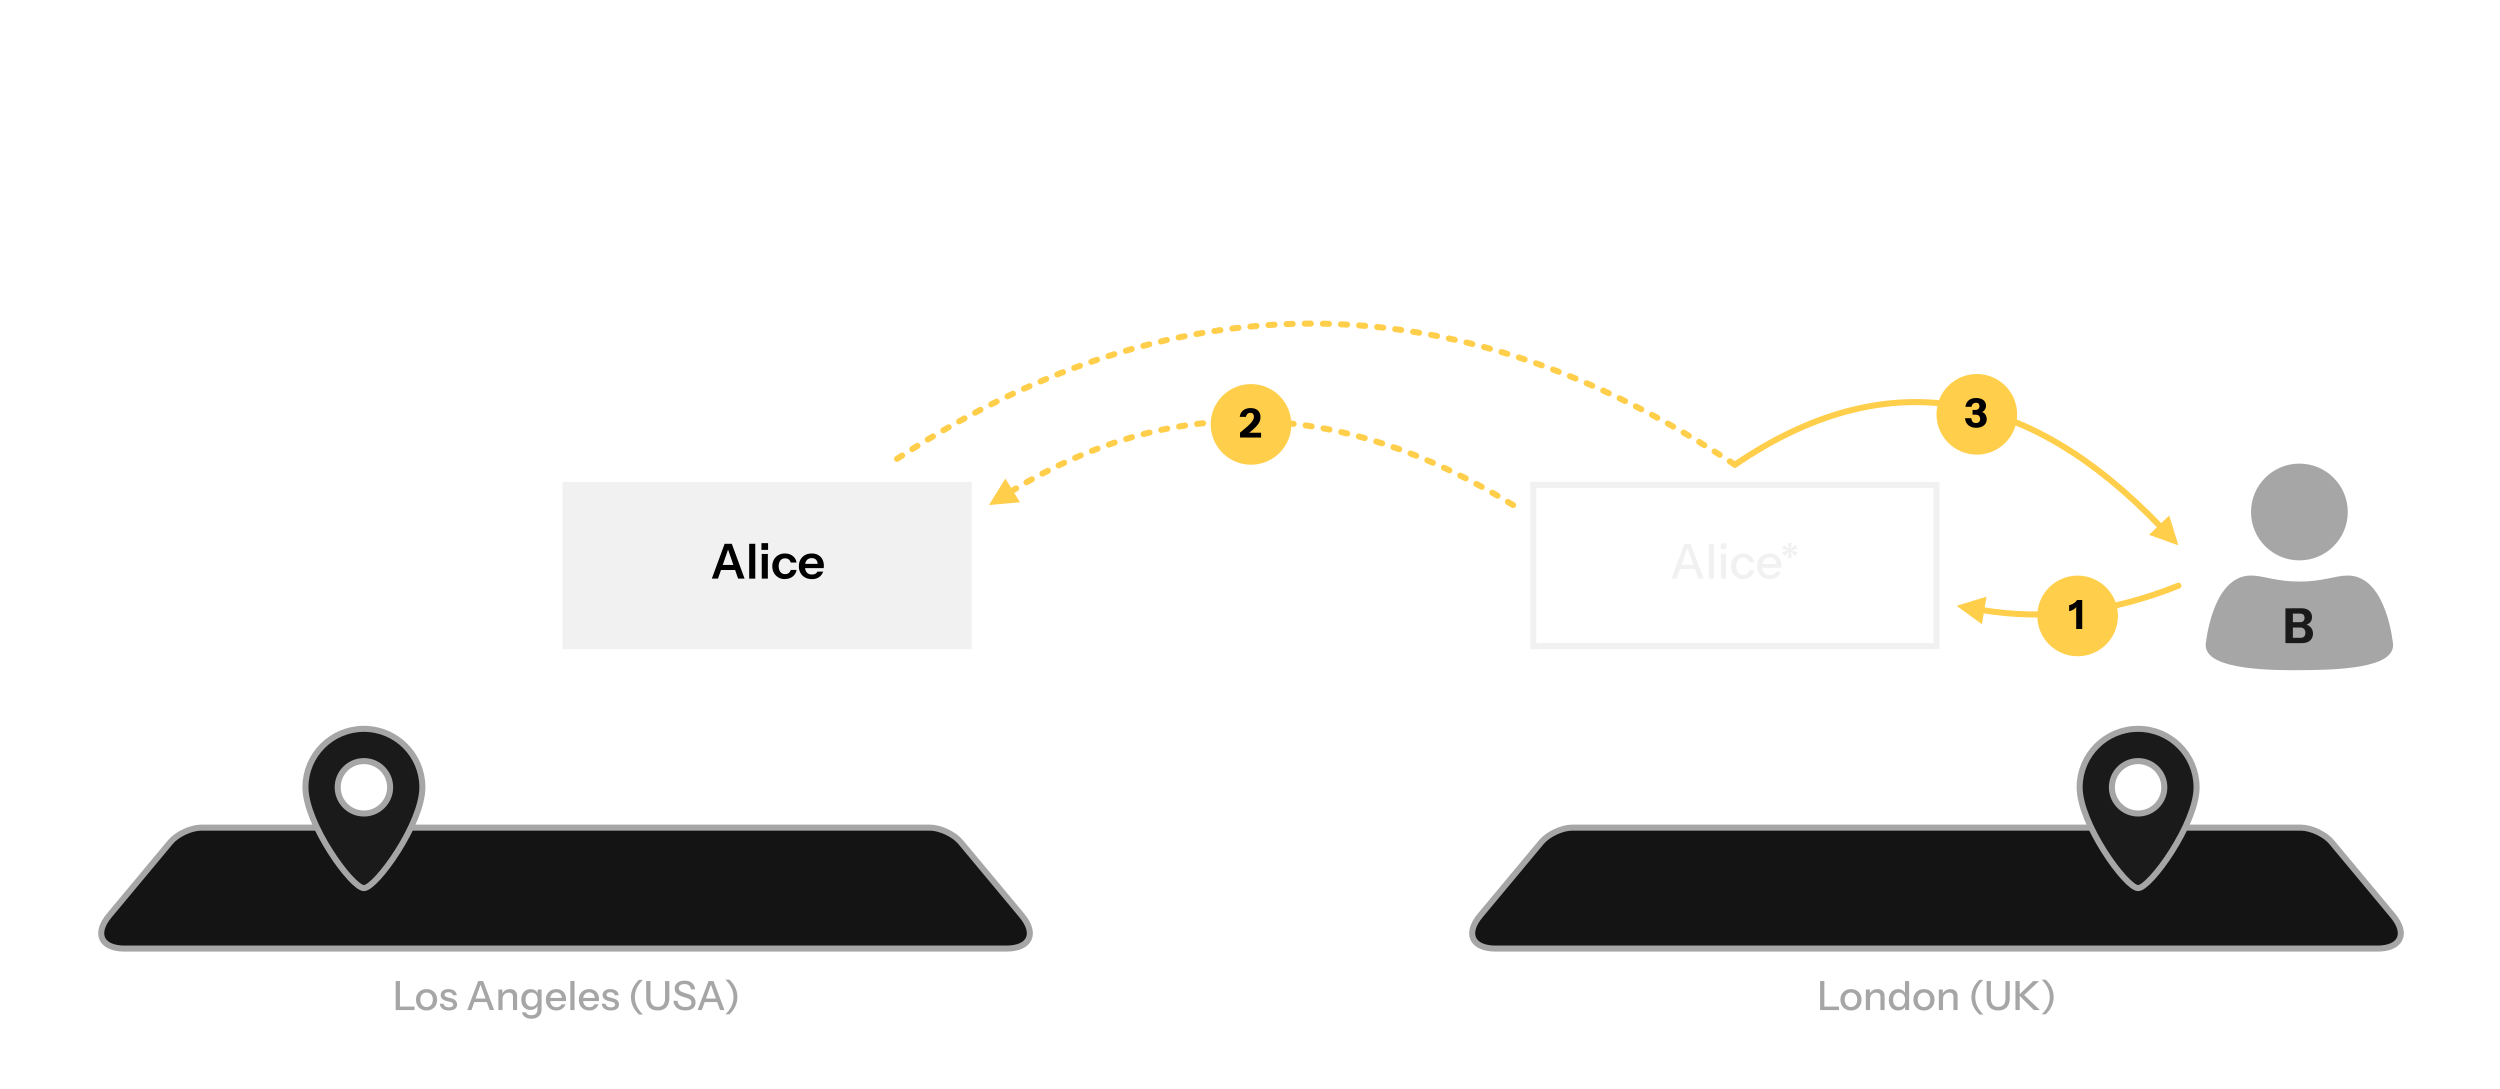
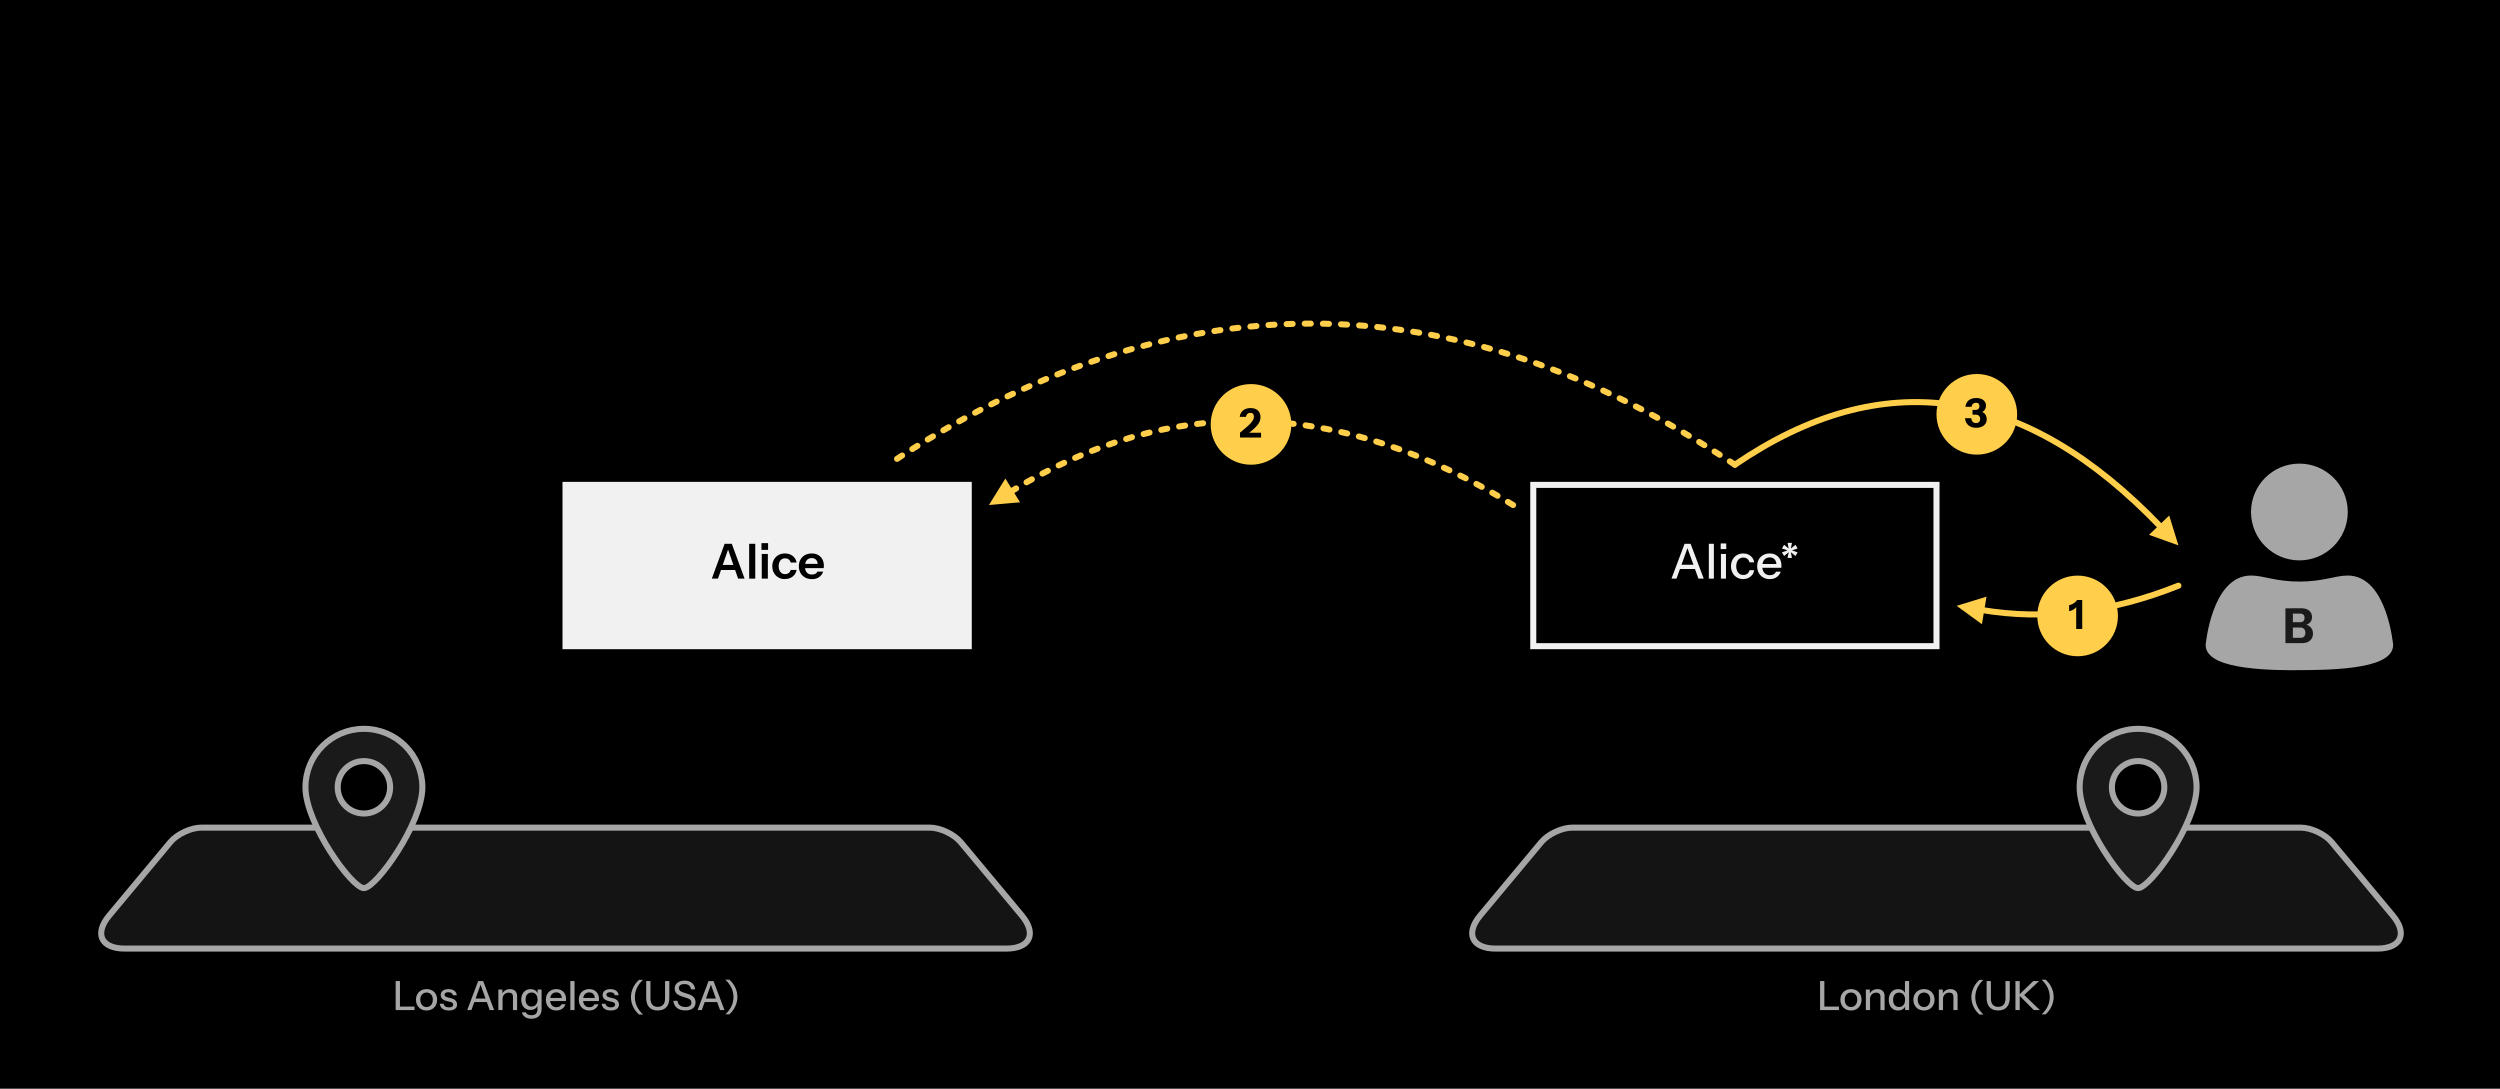
<svg xmlns="http://www.w3.org/2000/svg" id="a" data-name="Layer 1" viewBox="0 0 1240 540">
  <defs>
    <style>
+       .a {
+         fill: #000000;
+         stroke: none;
+       }
      .b, .c {
        fill: #f1f1f1;
      }

      .d {
        fill: #141414;
      }

      .d, .c, .e, .f, .g, .h, .i, .j, .k {
        stroke-width: 3px;
      }

      .d, .e, .f, .i, .j, .k {
        stroke-miterlimit: 10;
      }

      .d, .h, .i, .j {
        stroke: #a6a6a6;
      }

      .c, .g {
        stroke: #f1f1f1;
      }

      .e, .f, .g {
        fill: none;
      }

      .e, .f, .k {
        stroke: #ffce4a;
        stroke-linecap: round;
      }

      .f {
        stroke-dasharray: 3 6;
      }

      .l {
        isolation: isolate;
      }

      .h, .m, .i {
        fill: #a6a6a6;
      }

      .n, .k {
        fill: #ffce4a;
      }

      .j, .o {
        fill: #1a1a1a;
      }
    </style>
  </defs>
+   <rect class="a" x="0" y="0" width="1240" height="540" />
  <g>
    <g>
      <path class="d" d="M99.87,410.5h361.27c5.15,0,12.07,3.24,15.36,7.2l30.33,36.4c7.52,9.02,4.06,16.4-7.68,16.4H61.85c-11.74,0-15.2-7.38-7.68-16.4l30.33-36.4c3.3-3.96,10.21-7.2,15.36-7.2" pointer-events="all" />
      <g class="l">
        <path class="m" d="M196.25,501v-14.4h2.12v14.4h-2.12ZM197.29,501v-1.74h8.32v1.74h-8.32Z" />
        <path class="m" d="M211.57,501.2c-1.04,0-1.95-.23-2.74-.69-.79-.46-1.4-1.09-1.84-1.9s-.66-1.72-.66-2.75.22-1.95.67-2.74c.45-.79,1.06-1.4,1.84-1.85.78-.45,1.69-.67,2.73-.67s1.97.22,2.76.67c.79.45,1.4,1.06,1.83,1.85.43.79.65,1.7.65,2.74s-.22,1.94-.65,2.75c-.43.81-1.04,1.44-1.83,1.9-.79.46-1.71.69-2.76.69ZM211.57,499.5c.63,0,1.17-.15,1.63-.46.46-.31.82-.73,1.09-1.28.27-.55.4-1.19.4-1.92,0-1.09-.29-1.96-.87-2.59-.58-.63-1.33-.95-2.25-.95s-1.65.32-2.23.96c-.58.64-.87,1.5-.87,2.58,0,.73.13,1.37.39,1.92.26.55.63.97,1.1,1.28.47.31,1.01.46,1.61.46Z" />
        <path class="m" d="M222.65,501.2c-1.33,0-2.39-.29-3.18-.88s-1.23-1.41-1.34-2.48h1.92c.09.59.36,1.04.81,1.35.45.31,1.06.47,1.83.47.68,0,1.2-.12,1.56-.36.36-.24.54-.58.54-1.02,0-.32-.1-.59-.31-.81-.21-.22-.61-.4-1.21-.55l-1.64-.38c-1.03-.25-1.79-.63-2.29-1.13s-.75-1.12-.75-1.85c0-.92.34-1.64,1.03-2.17.69-.53,1.63-.79,2.83-.79s2.14.27,2.87.8c.73.53,1.14,1.28,1.23,2.24h-1.92c-.08-.48-.31-.85-.69-1.11-.38-.26-.9-.39-1.55-.39-.61,0-1.08.11-1.41.33-.33.22-.49.52-.49.91,0,.32.12.59.37.8.25.21.66.39,1.23.54l1.68.42c.97.24,1.71.63,2.2,1.17s.74,1.19.74,1.95c0,.92-.36,1.64-1.07,2.16-.71.52-1.71.78-2.99.78Z" />
        <path class="m" d="M231.75,501l5.42-14.4h1.84l-5.18,14.4h-2.08ZM234.49,495.26h7.72v1.76h-7.72v-1.76ZM242.89,501l-5.18-14.4h1.94l5.44,14.4h-2.2Z" />
        <path class="m" d="M247.19,501v-10.2h1.98v2.4h.1v7.8h-2.08ZM254.43,501v-6.56c0-.71-.18-1.23-.53-1.58-.35-.35-.88-.52-1.57-.52-.6,0-1.13.13-1.59.4-.46.27-.82.63-1.08,1.1-.26.47-.39,1.02-.39,1.66l-.26-2.44c.33-.76.85-1.36,1.54-1.8.69-.44,1.5-.66,2.42-.66,1.09,0,1.95.31,2.58.92.63.61.94,1.43.94,2.44v7.04h-2.06Z" />
        <path class="m" d="M263.57,505.3c-1.28,0-2.34-.29-3.17-.87s-1.34-1.35-1.51-2.31h1.96c.13.44.43.79.89,1.04.46.25,1.08.38,1.85.38,1,0,1.75-.25,2.24-.74.49-.49.74-1.23.74-2.2v-2.2l.18.04c-.2.77-.63,1.38-1.3,1.83-.67.45-1.47.67-2.4.67s-1.68-.21-2.36-.64c-.68-.43-1.21-1.02-1.58-1.79-.37-.77-.56-1.66-.56-2.69s.19-1.95.58-2.74.93-1.39,1.63-1.82c.7-.43,1.52-.64,2.45-.64s1.76.23,2.39.69,1.04,1.11,1.21,1.95l-.16.02v-2.48h1.98v9.78c0,1.47-.45,2.62-1.35,3.46-.9.84-2.14,1.26-3.71,1.26ZM263.67,499.26c.89,0,1.61-.31,2.15-.94.54-.63.81-1.49.81-2.58s-.27-1.91-.81-2.52c-.54-.61-1.26-.92-2.17-.92s-1.63.31-2.16.93c-.53.62-.8,1.48-.8,2.57s.27,1.91.81,2.53,1.26.93,2.17.93Z" />
        <path class="m" d="M275.95,501.2c-1.03,0-1.93-.23-2.71-.68-.78-.45-1.39-1.08-1.83-1.88-.44-.8-.66-1.72-.66-2.76s.22-1.98.65-2.77c.43-.79,1.04-1.41,1.83-1.85.79-.44,1.69-.66,2.7-.66s1.84.21,2.57.63c.73.42,1.29,1,1.68,1.75.39.75.59,1.63.59,2.66,0,.16,0,.31-.01.45,0,.14-.02.28-.05.43h-8.56v-1.56h7.1l-.52.62c0-1.09-.25-1.93-.74-2.5s-1.18-.86-2.06-.86c-.95,0-1.7.32-2.25.97-.55.65-.83,1.54-.83,2.69s.28,2.07.83,2.72c.55.65,1.32.98,2.31.98.6,0,1.12-.12,1.56-.37.44-.25.77-.61.98-1.09h1.96c-.33.96-.9,1.71-1.69,2.26-.79.55-1.74.82-2.85.82Z" />
        <path class="m" d="M282.89,501v-14.4h2.08v14.4h-2.08Z" />
        <path class="m" d="M292.29,501.2c-1.03,0-1.93-.23-2.71-.68-.78-.45-1.39-1.08-1.83-1.88-.44-.8-.66-1.72-.66-2.76s.22-1.98.65-2.77c.43-.79,1.04-1.41,1.83-1.85.79-.44,1.69-.66,2.7-.66s1.84.21,2.57.63c.73.42,1.29,1,1.68,1.75.39.75.59,1.63.59,2.66,0,.16,0,.31-.01.45,0,.14-.02.28-.05.43h-8.56v-1.56h7.1l-.52.62c0-1.09-.25-1.93-.74-2.5s-1.18-.86-2.06-.86c-.95,0-1.7.32-2.25.97-.55.65-.83,1.54-.83,2.69s.28,2.07.83,2.72c.55.65,1.32.98,2.31.98.6,0,1.12-.12,1.56-.37.44-.25.77-.61.98-1.09h1.96c-.33.96-.9,1.71-1.69,2.26-.79.55-1.74.82-2.85.82Z" />
        <path class="m" d="M302.95,501.2c-1.33,0-2.39-.29-3.18-.88s-1.23-1.41-1.34-2.48h1.92c.09.59.36,1.04.81,1.35.45.31,1.06.47,1.83.47.68,0,1.2-.12,1.56-.36.36-.24.54-.58.54-1.02,0-.32-.1-.59-.31-.81-.21-.22-.61-.4-1.21-.55l-1.64-.38c-1.03-.25-1.79-.63-2.29-1.13s-.75-1.12-.75-1.85c0-.92.34-1.64,1.03-2.17.69-.53,1.63-.79,2.83-.79s2.14.27,2.87.8c.73.53,1.14,1.28,1.23,2.24h-1.92c-.08-.48-.31-.85-.69-1.11-.38-.26-.9-.39-1.55-.39-.61,0-1.08.11-1.41.33-.33.22-.49.52-.49.91,0,.32.12.59.37.8.25.21.66.39,1.23.54l1.68.42c.97.24,1.71.63,2.2,1.17s.74,1.19.74,1.95c0,.92-.36,1.64-1.07,2.16-.71.52-1.71.78-2.99.78Z" />
        <path class="m" d="M316.93,503.2c-1.36-1.24-2.36-2.6-3.01-4.08-.65-1.48-.97-2.99-.97-4.52s.33-3,.98-4.49c.65-1.49,1.65-2.86,3-4.11h2c-1.35,1.25-2.36,2.6-3.03,4.03-.67,1.43-1.01,2.96-1.01,4.57s.35,3.16,1.04,4.59c.69,1.43,1.69,2.77,3,4.01h-2Z" />
        <path class="m" d="M326.23,501.2c-1.84,0-3.25-.54-4.24-1.62s-1.48-2.62-1.48-4.62v-8.36h2.12v8.6c0,1.37.31,2.42.94,3.13.63.71,1.51,1.07,2.66,1.07s2.07-.35,2.7-1.06c.63-.71.94-1.75.94-3.14v-8.6h2.12v8.4c0,1.97-.5,3.5-1.49,4.58-.99,1.08-2.42,1.62-4.27,1.62Z" />
        <path class="m" d="M339.95,501.18c-1.73,0-3.12-.41-4.16-1.24-1.04-.83-1.65-2.01-1.82-3.54h2.06c.12,1,.52,1.76,1.2,2.28.68.52,1.6.78,2.76.78.97,0,1.71-.18,2.21-.54s.75-.87.75-1.54c0-.6-.17-1.08-.5-1.43-.33-.35-.86-.64-1.58-.87l-2.5-.8c-1.28-.41-2.22-.93-2.82-1.56-.6-.63-.9-1.42-.9-2.38,0-.81.2-1.51.61-2.1s.98-1.04,1.72-1.37c.74-.33,1.6-.49,2.59-.49,1.52,0,2.74.38,3.65,1.15.91.77,1.44,1.83,1.57,3.19h-2.06c-.16-.91-.51-1.57-1.04-1.99-.53-.42-1.27-.63-2.2-.63-.88,0-1.57.17-2.06.52-.49.35-.74.83-.74,1.46,0,.51.16.93.49,1.27.33.34.87.63,1.63.87l2.62.84c1.21.39,2.11.91,2.69,1.58.58.67.87,1.51.87,2.52,0,1.28-.44,2.27-1.32,2.97s-2.12,1.05-3.72,1.05Z" />
        <path class="m" d="M346.01,501l5.42-14.4h1.84l-5.18,14.4h-2.08ZM348.75,495.26h7.72v1.76h-7.72v-1.76ZM357.15,501l-5.18-14.4h1.94l5.44,14.4h-2.2Z" />
        <path class="m" d="M361.77,485.92c1.36,1.24,2.36,2.6,3.01,4.08.65,1.48.97,2.99.97,4.52s-.33,3-.98,4.49c-.65,1.49-1.65,2.86-3,4.11h-2c1.35-1.25,2.36-2.6,3.03-4.03.67-1.43,1.01-2.96,1.01-4.57s-.35-3.16-1.04-4.59c-.69-1.43-1.69-2.77-3-4.01h2Z" />
      </g>
    </g>
    <path class="j" d="M209.5,390.5c0,18-23,50-29,50s-29-32-29-50c0-16.02,12.98-29,29-29s29,12.98,29,29M180.5,377.5c-7.18,0-13,5.82-13,13s5.82,13,13,13,13-5.82,13-13-5.82-13-13-13" pointer-events="all" />
    <g>
      <path class="d" d="M779.87,410.5h361.27c5.15,0,12.07,3.24,15.36,7.2l30.33,36.4c7.52,9.02,4.06,16.4-7.68,16.4h-437.3c-11.74,0-15.2-7.38-7.68-16.4l30.33-36.4c3.3-3.96,10.21-7.2,15.36-7.2" pointer-events="all" />
      <g class="l">
        <path class="m" d="M902.76,501v-14.4h2.12v14.4h-2.12ZM903.8,501v-1.74h8.32v1.74h-8.32Z" />
        <path class="m" d="M918.08,501.2c-1.04,0-1.95-.23-2.74-.69-.79-.46-1.4-1.09-1.84-1.9-.44-.81-.66-1.72-.66-2.75s.22-1.95.67-2.74c.45-.79,1.06-1.4,1.84-1.85.78-.45,1.69-.67,2.73-.67s1.97.22,2.76.67c.79.45,1.4,1.06,1.83,1.85.43.79.65,1.7.65,2.74s-.22,1.94-.65,2.75c-.43.81-1.04,1.44-1.83,1.9-.79.46-1.71.69-2.76.69ZM918.08,499.5c.63,0,1.17-.15,1.63-.46.46-.31.82-.73,1.09-1.28.27-.55.4-1.19.4-1.92,0-1.09-.29-1.96-.87-2.59-.58-.63-1.33-.95-2.25-.95s-1.65.32-2.23.96c-.58.64-.87,1.5-.87,2.58,0,.73.13,1.37.39,1.92.26.55.63.97,1.1,1.28.47.31,1.01.46,1.61.46Z" />
        <path class="m" d="M925.46,501v-10.2h1.98v2.4h.1v7.8h-2.08ZM932.7,501v-6.56c0-.71-.18-1.23-.53-1.58s-.88-.52-1.57-.52c-.6,0-1.13.13-1.59.4-.46.27-.82.63-1.08,1.1-.26.47-.39,1.02-.39,1.66l-.26-2.44c.33-.76.85-1.36,1.54-1.8.69-.44,1.5-.66,2.42-.66,1.09,0,1.95.31,2.58.92.63.61.94,1.43.94,2.44v7.04h-2.06Z" />
        <path class="m" d="M944.94,501v-2.34l.2.06c-.21.76-.65,1.36-1.32,1.81-.67.45-1.47.67-2.4.67s-1.72-.22-2.41-.66-1.22-1.05-1.6-1.84-.57-1.71-.57-2.76.19-2,.58-2.8c.39-.8.93-1.42,1.62-1.86.69-.44,1.51-.66,2.44-.66s1.78.23,2.41.69c.63.46,1.05,1.1,1.25,1.93l-.28.04v-6.68h2.06v14.4h-1.98ZM941.94,499.46c.92,0,1.65-.32,2.18-.95.53-.63.8-1.51.8-2.63s-.27-1.96-.81-2.59c-.54-.63-1.27-.95-2.19-.95s-1.62.32-2.15.95c-.53.63-.79,1.52-.79,2.65s.26,1.97.79,2.59c.53.62,1.25.93,2.17.93Z" />
        <path class="m" d="M954.28,501.2c-1.04,0-1.95-.23-2.74-.69-.79-.46-1.4-1.09-1.84-1.9-.44-.81-.66-1.72-.66-2.75s.22-1.95.67-2.74c.45-.79,1.06-1.4,1.84-1.85.78-.45,1.69-.67,2.73-.67s1.97.22,2.76.67c.79.45,1.4,1.06,1.83,1.85.43.79.65,1.7.65,2.74s-.22,1.94-.65,2.75c-.43.81-1.04,1.44-1.83,1.9-.79.46-1.71.69-2.76.69ZM954.28,499.5c.63,0,1.17-.15,1.63-.46.46-.31.82-.73,1.09-1.28.27-.55.4-1.19.4-1.92,0-1.09-.29-1.96-.87-2.59-.58-.63-1.33-.95-2.25-.95s-1.65.32-2.23.96c-.58.64-.87,1.5-.87,2.58,0,.73.13,1.37.39,1.92.26.55.63.97,1.1,1.28.47.31,1.01.46,1.61.46Z" />
        <path class="m" d="M961.66,501v-10.2h1.98v2.4h.1v7.8h-2.08ZM968.9,501v-6.56c0-.71-.18-1.23-.53-1.58s-.88-.52-1.57-.52c-.6,0-1.13.13-1.59.4-.46.27-.82.63-1.08,1.1-.26.47-.39,1.02-.39,1.66l-.26-2.44c.33-.76.85-1.36,1.54-1.8.69-.44,1.5-.66,2.42-.66,1.09,0,1.95.31,2.58.92.63.61.94,1.43.94,2.44v7.04h-2.06Z" />
        <path class="m" d="M981.78,503.2c-1.36-1.24-2.36-2.6-3.01-4.08-.65-1.48-.97-2.99-.97-4.52s.33-3,.98-4.49c.65-1.49,1.65-2.86,3-4.11h2c-1.35,1.25-2.36,2.6-3.03,4.03-.67,1.43-1.01,2.96-1.01,4.57s.35,3.16,1.04,4.59c.69,1.43,1.69,2.77,3,4.01h-2Z" />
        <path class="m" d="M991.08,501.2c-1.84,0-3.25-.54-4.24-1.62-.99-1.08-1.48-2.62-1.48-4.62v-8.36h2.12v8.6c0,1.37.31,2.42.94,3.13s1.51,1.07,2.66,1.07,2.07-.35,2.7-1.06c.63-.71.94-1.75.94-3.14v-8.6h2.12v8.4c0,1.97-.5,3.5-1.49,4.58-.99,1.08-2.42,1.62-4.27,1.62Z" />
        <path class="m" d="M999.66,501v-14.4h2.12v14.4h-2.12ZM1008.8,501l-7.5-7.48h2.7l7.78,7.48h-2.98ZM1001.34,493.52l7.14-6.92h2.9l-7.38,6.92h-2.66Z" />
        <path class="m" d="M1014.64,485.92c1.36,1.24,2.36,2.6,3.01,4.08s.97,2.99.97,4.52-.33,3-.98,4.49c-.65,1.49-1.65,2.86-3,4.11h-2c1.35-1.25,2.36-2.6,3.03-4.03.67-1.43,1.01-2.96,1.01-4.57s-.35-3.16-1.04-4.59c-.69-1.43-1.69-2.77-3-4.01h2Z" />
      </g>
    </g>
    <path class="j" d="M1089.5,390.5c0,18-23,50-29,50s-29-32-29-50c0-16.02,12.98-29,29-29s29,12.98,29,29M1060.5,377.5c-7.18,0-13,5.82-13,13s5.82,13,13,13,13-5.82,13-13-5.82-13-13-13" pointer-events="all" />
  </g>
  <g>
    <g>
      <path class="f" d="M750.5,250.5c-86.67-53.33-169.83-55.49-249.48-6.47" pointer-events="stroke" />
      <path class="k" d="M493.36,248.74l5.3-8.55,4.72,7.67-10.02.88Z" pointer-events="all" />
    </g>
    <g>
      <circle class="n" cx="620.5" cy="210.5" r="20" pointer-events="all" />
      <g class="l">
        <path d="M615.05,217v-2.4c1.32-1.08,2.42-2.01,3.31-2.79.89-.78,1.59-1.47,2.12-2.07.53-.6.9-1.15,1.13-1.64.23-.49.34-.99.34-1.48,0-.59-.16-1.04-.47-1.37-.31-.33-.75-.49-1.31-.49s-1.07.18-1.46.54c-.39.36-.63.85-.72,1.48h-3.08c.15-1.36.7-2.43,1.66-3.21.96-.78,2.2-1.17,3.72-1.17s2.75.4,3.62,1.19c.87.79,1.3,1.9,1.3,3.31,0,.67-.11,1.31-.33,1.92s-.58,1.25-1.09,1.9-1.2,1.37-2.07,2.15-1.96,1.67-3.27,2.67l-.74-.9h7.78v2.36h-10.44Z" />
      </g>
    </g>
    <g>
      <rect class="c" x="280.5" y="240.5" width="200" height="80" pointer-events="all" />
      <g class="l">
        <path d="M353.06,287l6.36-17.28h2.69l-5.98,17.28h-3.07ZM356.35,280.21h9.46v2.5h-9.46v-2.5ZM366.09,287l-5.95-17.28h2.83l6.34,17.28h-3.22Z" />
        <path d="M371.59,287v-17.28h3.02v17.28h-3.02Z" />
        <path d="M377.68,272.74v-3.34h3.29v3.34h-3.29ZM377.83,287v-12.24h3.02v12.24h-3.02Z" />
        <path d="M389.32,287.24c-1.23,0-2.32-.27-3.25-.82-.94-.54-1.67-1.3-2.21-2.27-.54-.97-.8-2.07-.8-3.3s.27-2.32.8-3.28c.54-.95,1.27-1.7,2.21-2.24.94-.54,2.02-.82,3.25-.82,1.01,0,1.92.19,2.74.56.82.38,1.49.9,2.02,1.58.53.68.86,1.47,1.01,2.36h-2.9c-.18-.66-.51-1.17-1.01-1.54s-1.1-.55-1.8-.55c-.66,0-1.22.16-1.69.48-.47.32-.84.78-1.09,1.37s-.38,1.28-.38,2.06.13,1.5.38,2.09.62,1.05,1.1,1.38c.48.33,1.04.49,1.68.49.7,0,1.3-.18,1.8-.55.5-.37.83-.88,1.01-1.54h2.9c-.14.9-.48,1.68-1.02,2.36-.54.68-1.21,1.21-2.02,1.58-.81.38-1.72.56-2.72.56Z" />
        <path d="M402.69,287.24c-1.3,0-2.43-.27-3.4-.82-.97-.54-1.72-1.3-2.26-2.26-.54-.96-.8-2.06-.8-3.31s.27-2.35.8-3.3c.54-.95,1.28-1.7,2.24-2.23s2.08-.8,3.36-.8,2.27.25,3.17.76,1.59,1.21,2.09,2.12c.5.91.74,1.98.74,3.19,0,.22,0,.43-.02.62-.02.19-.04.38-.07.58h-10.44v-2.11h8.11l-.62.58c0-1.15-.26-2.02-.79-2.59s-1.26-.86-2.21-.86c-1.02,0-1.84.35-2.44,1.06-.6.7-.9,1.72-.9,3.05s.3,2.32.9,3.01c.6.7,1.45,1.04,2.56,1.04.64,0,1.2-.12,1.68-.36.48-.24.83-.61,1.06-1.1h2.86c-.4,1.15-1.08,2.06-2.03,2.74-.95.67-2.15,1.01-3.59,1.01Z" />
      </g>
    </g>
    <g>
      <rect class="g" x="760.5" y="240.5" width="200" height="80" pointer-events="all" />
      <g class="l">
        <path class="b" d="M829.05,287l6.5-17.28h2.21l-6.22,17.28h-2.5ZM832.34,280.11h9.26v2.11h-9.26v-2.11ZM842.42,287l-6.22-17.28h2.33l6.53,17.28h-2.64Z" />
        <path class="b" d="M847.58,287v-17.28h2.5v17.28h-2.5Z" />
        <path class="b" d="M853.46,272.36v-2.81h2.76v2.81h-2.76ZM853.58,287v-12.24h2.5v12.24h-2.5Z" />
        <path class="b" d="M864.62,287.24c-1.17,0-2.21-.28-3.12-.83s-1.63-1.31-2.15-2.27c-.52-.96-.78-2.06-.78-3.29s.26-2.32.78-3.28c.52-.95,1.24-1.7,2.15-2.24s1.94-.82,3.1-.82c.98,0,1.85.18,2.62.55.77.37,1.4.88,1.9,1.54.5.66.82,1.43.96,2.33h-2.35c-.16-.72-.51-1.3-1.04-1.73s-1.21-.65-2.03-.65c-.7,0-1.32.18-1.85.53-.53.35-.94.85-1.22,1.49s-.43,1.4-.43,2.28.14,1.62.43,2.28c.29.66.7,1.16,1.22,1.52.53.36,1.15.54,1.87.54.78,0,1.45-.21,2-.64s.91-1,1.07-1.72h2.35c-.16.88-.49,1.65-1,2.3s-1.14,1.17-1.91,1.54c-.77.37-1.62.55-2.57.55Z" />
        <path class="b" d="M877.8,287.24c-1.23,0-2.32-.27-3.25-.82s-1.67-1.3-2.2-2.26c-.53-.96-.79-2.06-.79-3.31s.26-2.37.78-3.32c.52-.95,1.25-1.69,2.2-2.22.94-.53,2.02-.79,3.24-.79s2.21.25,3.08.76,1.54,1.2,2.02,2.1c.47.9.71,1.96.71,3.19,0,.19,0,.37-.01.54,0,.17-.03.34-.06.52h-10.27v-1.87h8.52l-.62.74c0-1.31-.3-2.31-.89-3-.59-.69-1.42-1.03-2.47-1.03-1.14,0-2.04.39-2.7,1.16-.66.78-1,1.85-1,3.23s.33,2.48,1,3.26c.66.78,1.59,1.18,2.77,1.18.72,0,1.34-.15,1.87-.44.53-.3.92-.73,1.18-1.31h2.35c-.4,1.15-1.08,2.06-2.03,2.71-.95.66-2.09.98-3.42.98Z" />
        <path class="b" d="M886.63,276.75l.58-2.86-2.3,1.9-1.08-1.82,2.81-.96-2.81-.98,1.08-1.82,2.3,1.9-.58-2.86h2.18l-.55,2.86,2.28-1.9,1.08,1.82-2.81.98,2.81.96-1.08,1.82-2.28-1.9.55,2.86h-2.18Z" />
      </g>
    </g>
    <path class="f" d="M860.5,230.5c-140-93.33-280-93.33-420,0" pointer-events="stroke" />
    <g>
      <path class="e" d="M860.5,230.5c73.33-50,143.82-39.64,211.46,31.07" pointer-events="stroke" />
      <path class="k" d="M1078.18,268.08l-9.47-3.4,6.5-6.22,2.97,9.62Z" pointer-events="all" />
    </g>
    <g>
      <circle class="n" cx="980.5" cy="205.5" r="20" pointer-events="all" />
      <g class="l">
        <path d="M980.22,212.2c-1.01,0-1.92-.18-2.73-.55-.81-.37-1.46-.91-1.96-1.62-.5-.71-.79-1.58-.87-2.61h3.06c.11.83.36,1.44.76,1.83.4.39.94.59,1.62.59.59,0,1.08-.17,1.47-.52.39-.35.59-.85.59-1.52s-.19-1.16-.57-1.55-1.02-.59-1.93-.59h-1.28v-2.32h1.22c.79,0,1.35-.17,1.7-.52s.52-.79.52-1.32-.13-.92-.4-1.25c-.27-.33-.72-.49-1.36-.49-.55,0-1.02.17-1.42.5-.4.33-.65.84-.74,1.52h-3.08c.12-.91.41-1.69.86-2.34s1.06-1.16,1.82-1.51c.76-.35,1.65-.53,2.66-.53s1.88.16,2.61.47,1.29.76,1.69,1.33.6,1.26.6,2.06c0,.67-.15,1.25-.46,1.76-.31.51-.69.9-1.15,1.18s-.92.42-1.39.42l-.02-.42c.71,0,1.31.17,1.82.51.51.34.89.79,1.16,1.36s.4,1.2.4,1.89c0,.87-.23,1.62-.68,2.26-.45.64-1.07,1.13-1.86,1.47-.79.34-1.67.51-2.66.51Z" />
      </g>
    </g>
    <g>
      <path class="e" d="M1080.5,290.5c-33.33,13.33-65.94,17.34-97.81,12.03" pointer-events="stroke" />
      <path class="k" d="M973.81,301.05l9.62-2.96-1.48,8.88-8.14-5.92Z" pointer-events="all" />
    </g>
    <g>
      <circle class="n" cx="1030.5" cy="305.5" r="20" pointer-events="all" />
      <g class="l">
        <path d="M1029.79,312v-11.76l.34.3c-.2.41-.49.8-.86,1.15-.37.35-.81.65-1.31.9-.5.25-1.06.43-1.67.55v-3c.49-.07,1.01-.23,1.54-.49.53-.26,1.02-.57,1.45-.94.43-.37.74-.74.93-1.11h2.58v14.4h-3Z" />
      </g>
    </g>
    <g>
      <g>
        <circle class="h" cx="1140.5" cy="253.95" r="22.5" pointer-events="all" />
        <path class="i" d="M1140.5,330.9c12-.1,45,0,45-10.94,0,0-3-33-21-33-6,0-12,3-24,3s-18-3-24-3c-18,0-21,33-21,33,0,10.94,33.17,11.06,45,10.94" pointer-events="all" />
      </g>
      <g class="l">
        <path class="o" d="M1133.57,319v-17.28h3.7v17.28h-3.7ZM1136.59,319v-2.64h4.46c.8,0,1.4-.22,1.81-.66s.61-1.05.61-1.84-.22-1.43-.66-1.9c-.44-.46-1.07-.7-1.88-.7h-4.34v-2.64h4.15c.75,0,1.32-.18,1.72-.54.39-.36.59-.89.59-1.6s-.19-1.24-.56-1.6c-.38-.36-.93-.54-1.67-.54h-4.22v-2.64h5.02c1.54,0,2.78.39,3.72,1.18.94.78,1.42,1.85,1.42,3.19,0,.85-.2,1.58-.6,2.18-.4.61-.94,1.07-1.61,1.39s-1.42.48-2.26.48l.12-.5c.9,0,1.71.19,2.44.58s1.31.92,1.74,1.62.65,1.52.65,2.46-.22,1.77-.66,2.48c-.44.71-1.06,1.26-1.85,1.64-.79.38-1.72.58-2.8.58h-5.33Z" />
      </g>
    </g>
  </g>
</svg>
